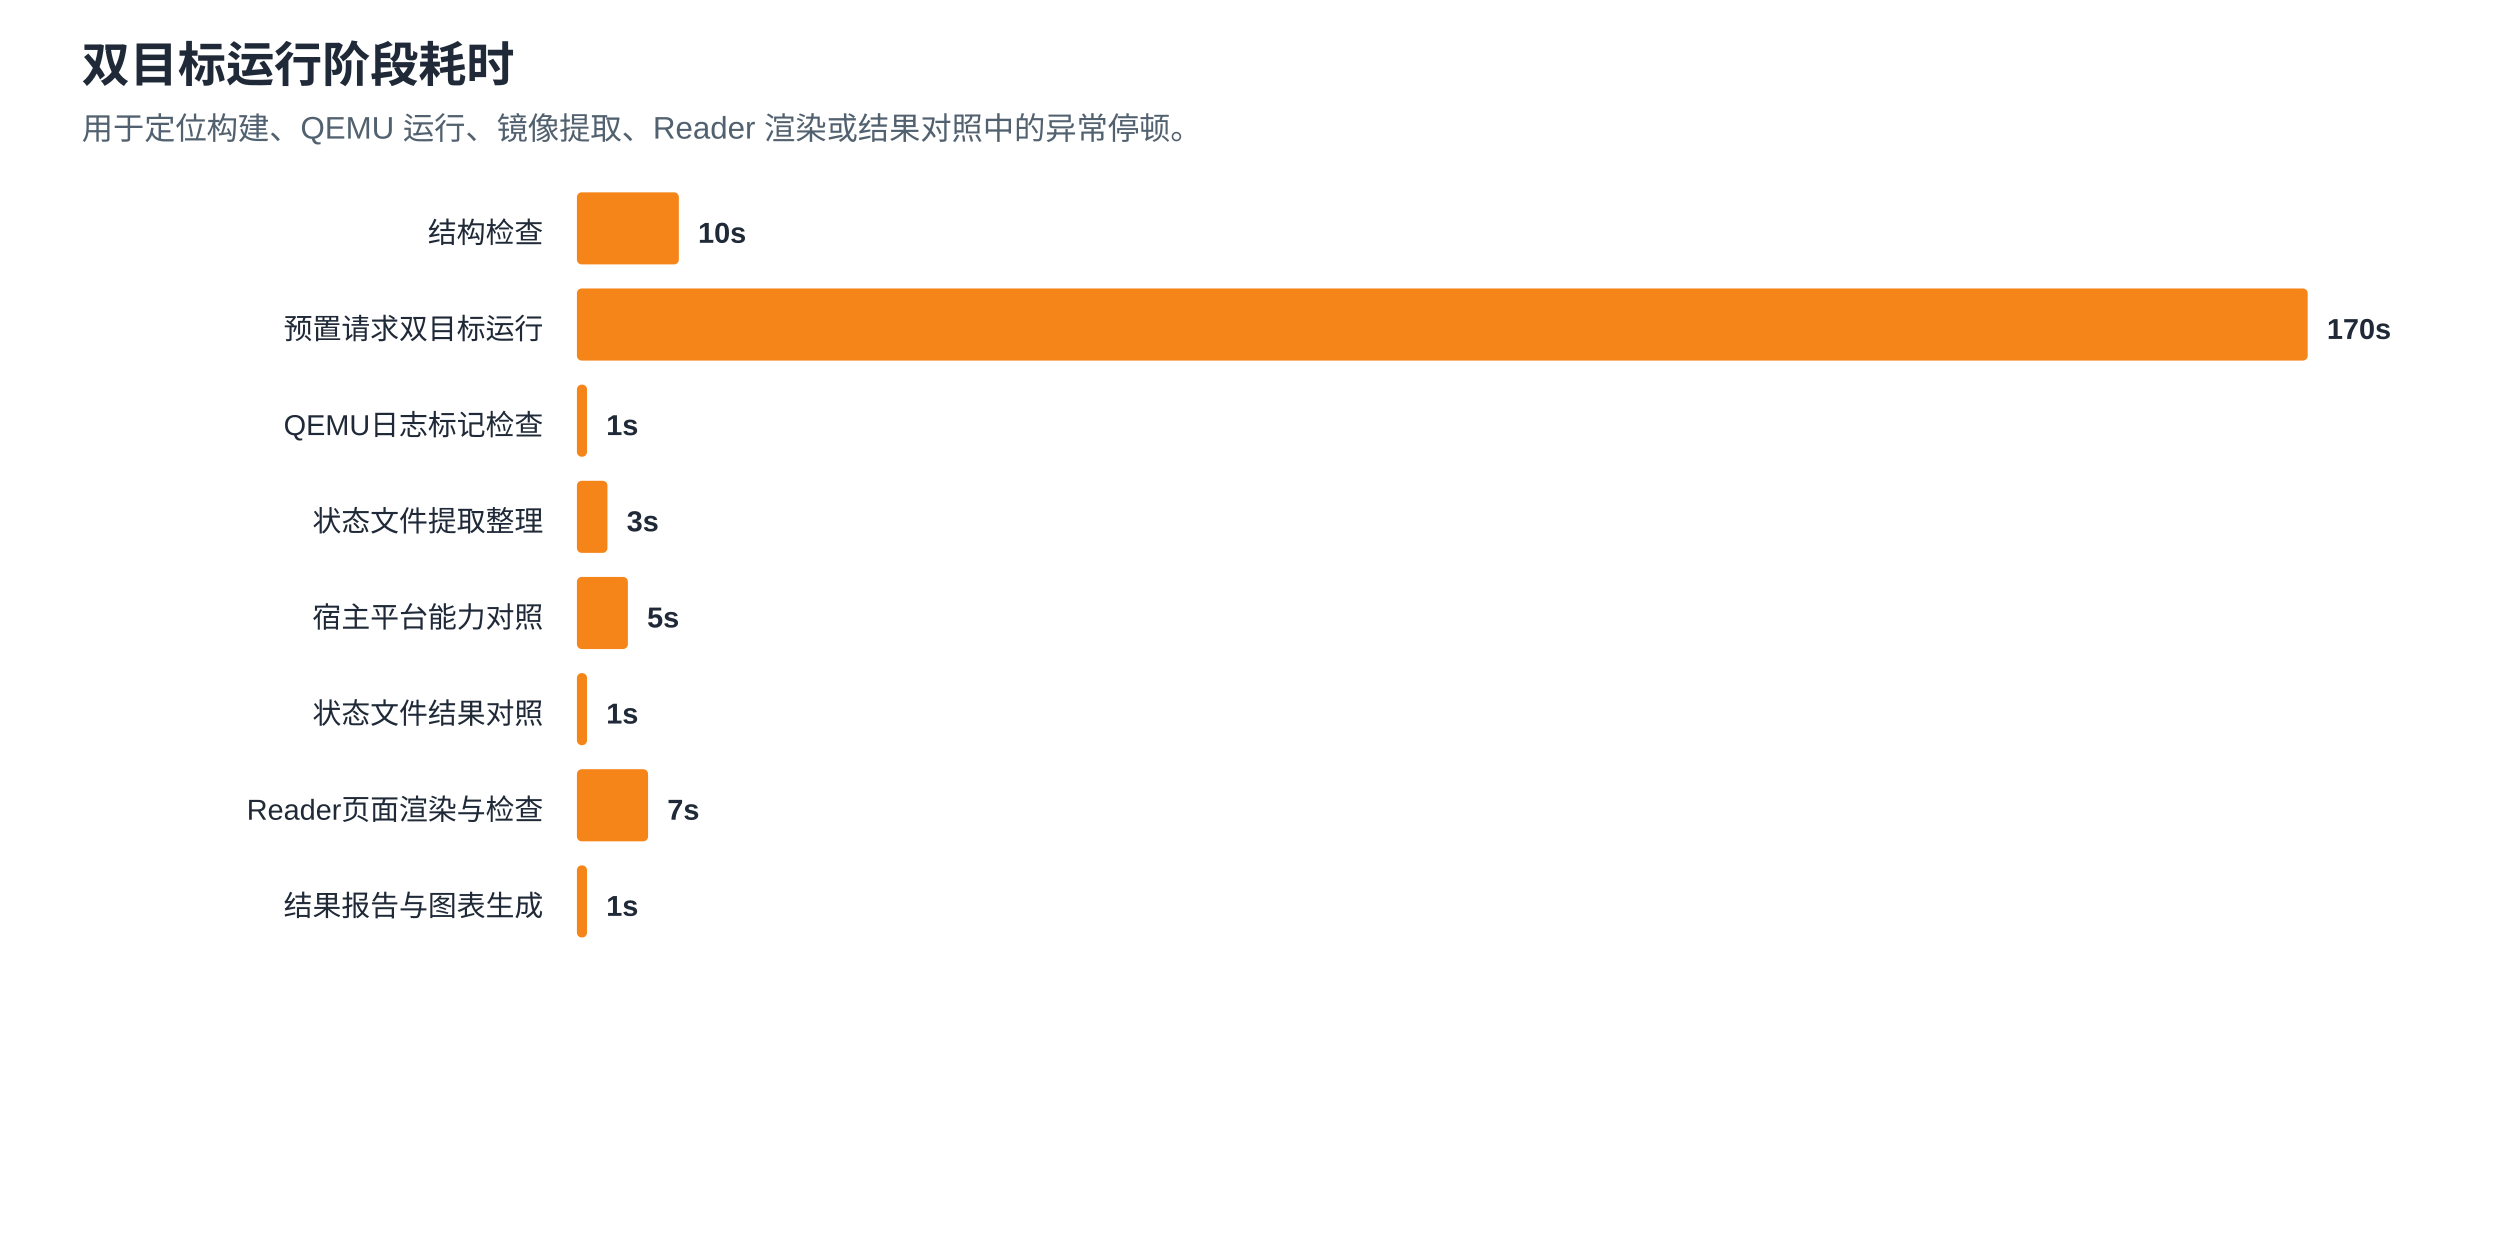
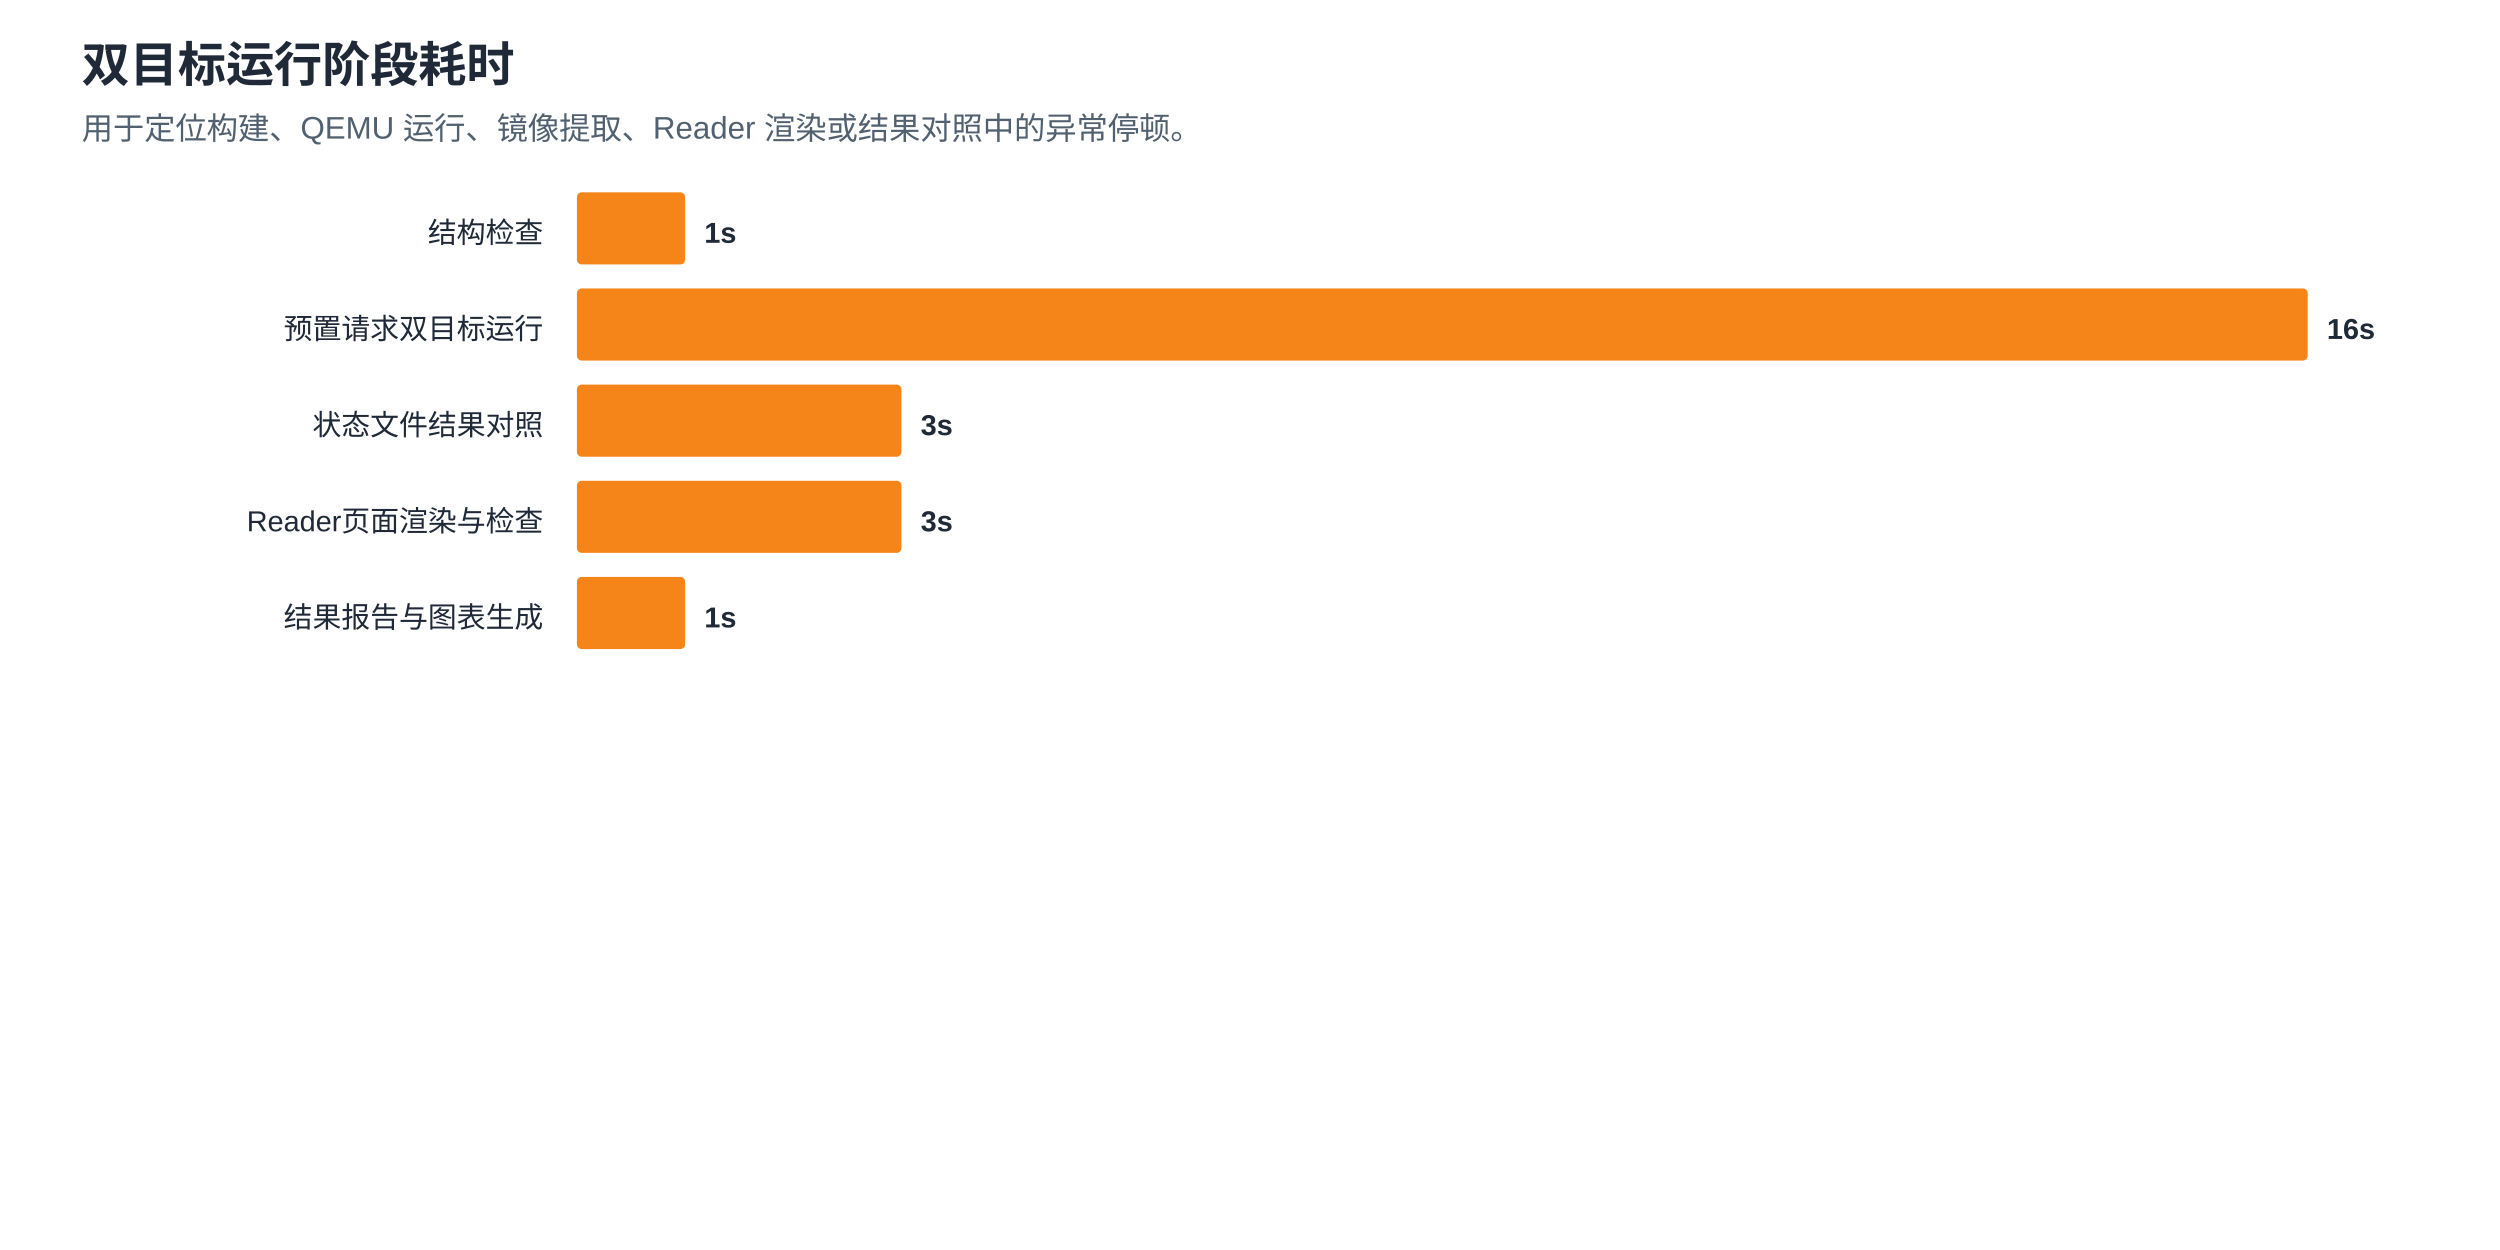
<svg xmlns="http://www.w3.org/2000/svg" width="1040" height="520" viewBox="0 0 1040 520">
  <style>
text{font-family:Arial,'Microsoft YaHei',sans-serif;fill:#1f2937}
.title{font-size:20px;font-weight:700}.subtitle{font-size:13px;fill:#52616f}
.axis{font-size:12px;fill:#52616f}.label{font-size:12px}.value{font-size:12px;font-weight:700}
</style>
  <rect width="1040" height="520" fill="#ffffff" />
  <text x="34" y="34" class="title">双目标运行阶段耗时</text>
  <text x="34" y="58" class="subtitle">用于定位构建、QEMU 运行、镜像提取、Reader 渲染或结果对照中的异常停顿。</text>
  <text x="226" y="101.0" text-anchor="end" class="label">结构检查</text>
-   <rect x="240" y="80.0" width="42.4" height="30.0" fill="#f58518" rx="2" />
-   <text x="290.4" y="101.0" class="value">10s</text>
+   <rect x="240" y="80.0" width="45.0" height="30.0" fill="#f58518" rx="2" />
+   <text x="293.0" y="101.0" class="value">1s</text>
  <text x="226" y="141.0" text-anchor="end" class="label">预置请求双目标运行</text>
  <rect x="240" y="120.0" width="720.0" height="30.0" fill="#f58518" rx="2" />
-   <text x="968.0" y="141.0" class="value">170s</text>
-   <text x="226" y="181.0" text-anchor="end" class="label">QEMU日志标记检查</text>
-   <rect x="240" y="160.0" width="4.2" height="30.0" fill="#f58518" rx="2" />
-   <text x="252.2" y="181.0" class="value">1s</text>
-   <text x="226" y="221.0" text-anchor="end" class="label">状态文件提取整理</text>
-   <rect x="240" y="200.0" width="12.7" height="30.0" fill="#f58518" rx="2" />
-   <text x="260.7" y="221.0" class="value">3s</text>
-   <text x="226" y="261.0" text-anchor="end" class="label">宿主平台能力对照</text>
-   <rect x="240" y="240.0" width="21.2" height="30.0" fill="#f58518" rx="2" />
-   <text x="269.2" y="261.0" class="value">5s</text>
-   <text x="226" y="301.0" text-anchor="end" class="label">状态文件结果对照</text>
-   <rect x="240" y="280.0" width="4.2" height="30.0" fill="#f58518" rx="2" />
-   <text x="252.2" y="301.0" class="value">1s</text>
-   <text x="226" y="341.0" text-anchor="end" class="label">Reader页面渲染与检查</text>
-   <rect x="240" y="320.0" width="29.6" height="30.0" fill="#f58518" rx="2" />
-   <text x="277.6" y="341.0" class="value">7s</text>
-   <text x="226" y="381.0" text-anchor="end" class="label">结果报告与图表生成</text>
-   <rect x="240" y="360.0" width="4.2" height="30.0" fill="#f58518" rx="2" />
-   <text x="252.2" y="381.0" class="value">1s</text>
+   <text x="968.0" y="141.0" class="value">16s</text>
+   <text x="226" y="181.0" text-anchor="end" class="label">状态文件结果对照</text>
+   <rect x="240" y="160.0" width="135.0" height="30.0" fill="#f58518" rx="2" />
+   <text x="383.0" y="181.0" class="value">3s</text>
+   <text x="226" y="221.0" text-anchor="end" class="label">Reader页面渲染与检查</text>
+   <rect x="240" y="200.0" width="135.0" height="30.0" fill="#f58518" rx="2" />
+   <text x="383.0" y="221.0" class="value">3s</text>
+   <text x="226" y="261.0" text-anchor="end" class="label">结果报告与图表生成</text>
+   <rect x="240" y="240.0" width="45.0" height="30.0" fill="#f58518" rx="2" />
+   <text x="293.0" y="261.0" class="value">1s</text>
</svg>
